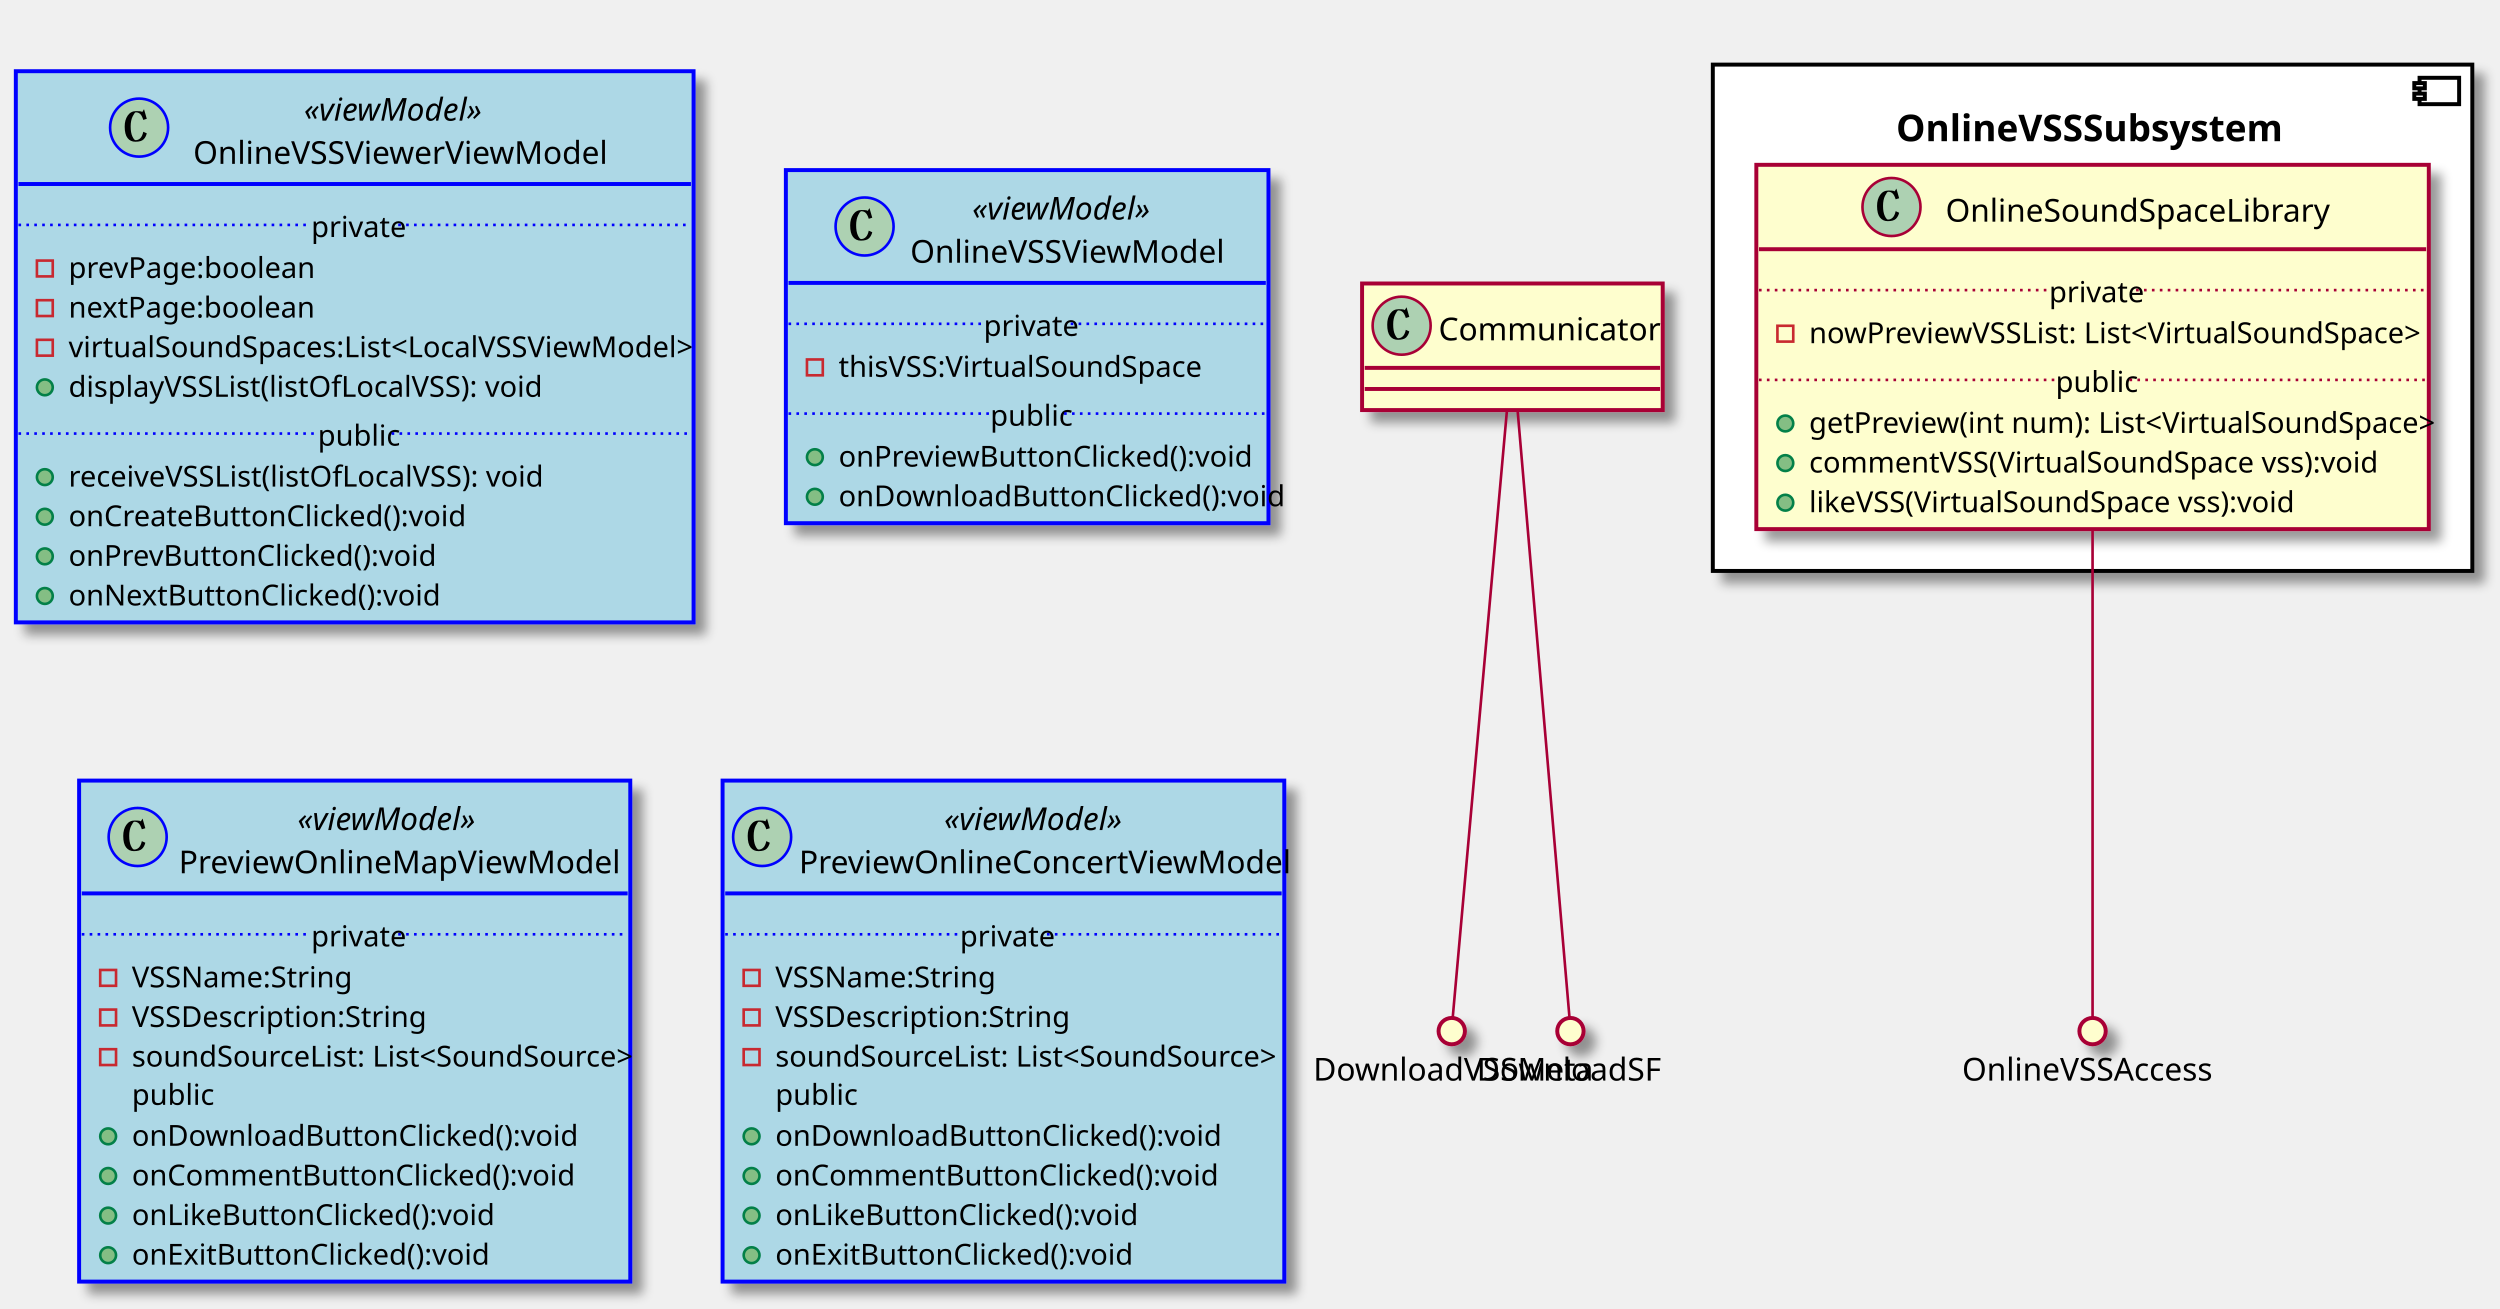
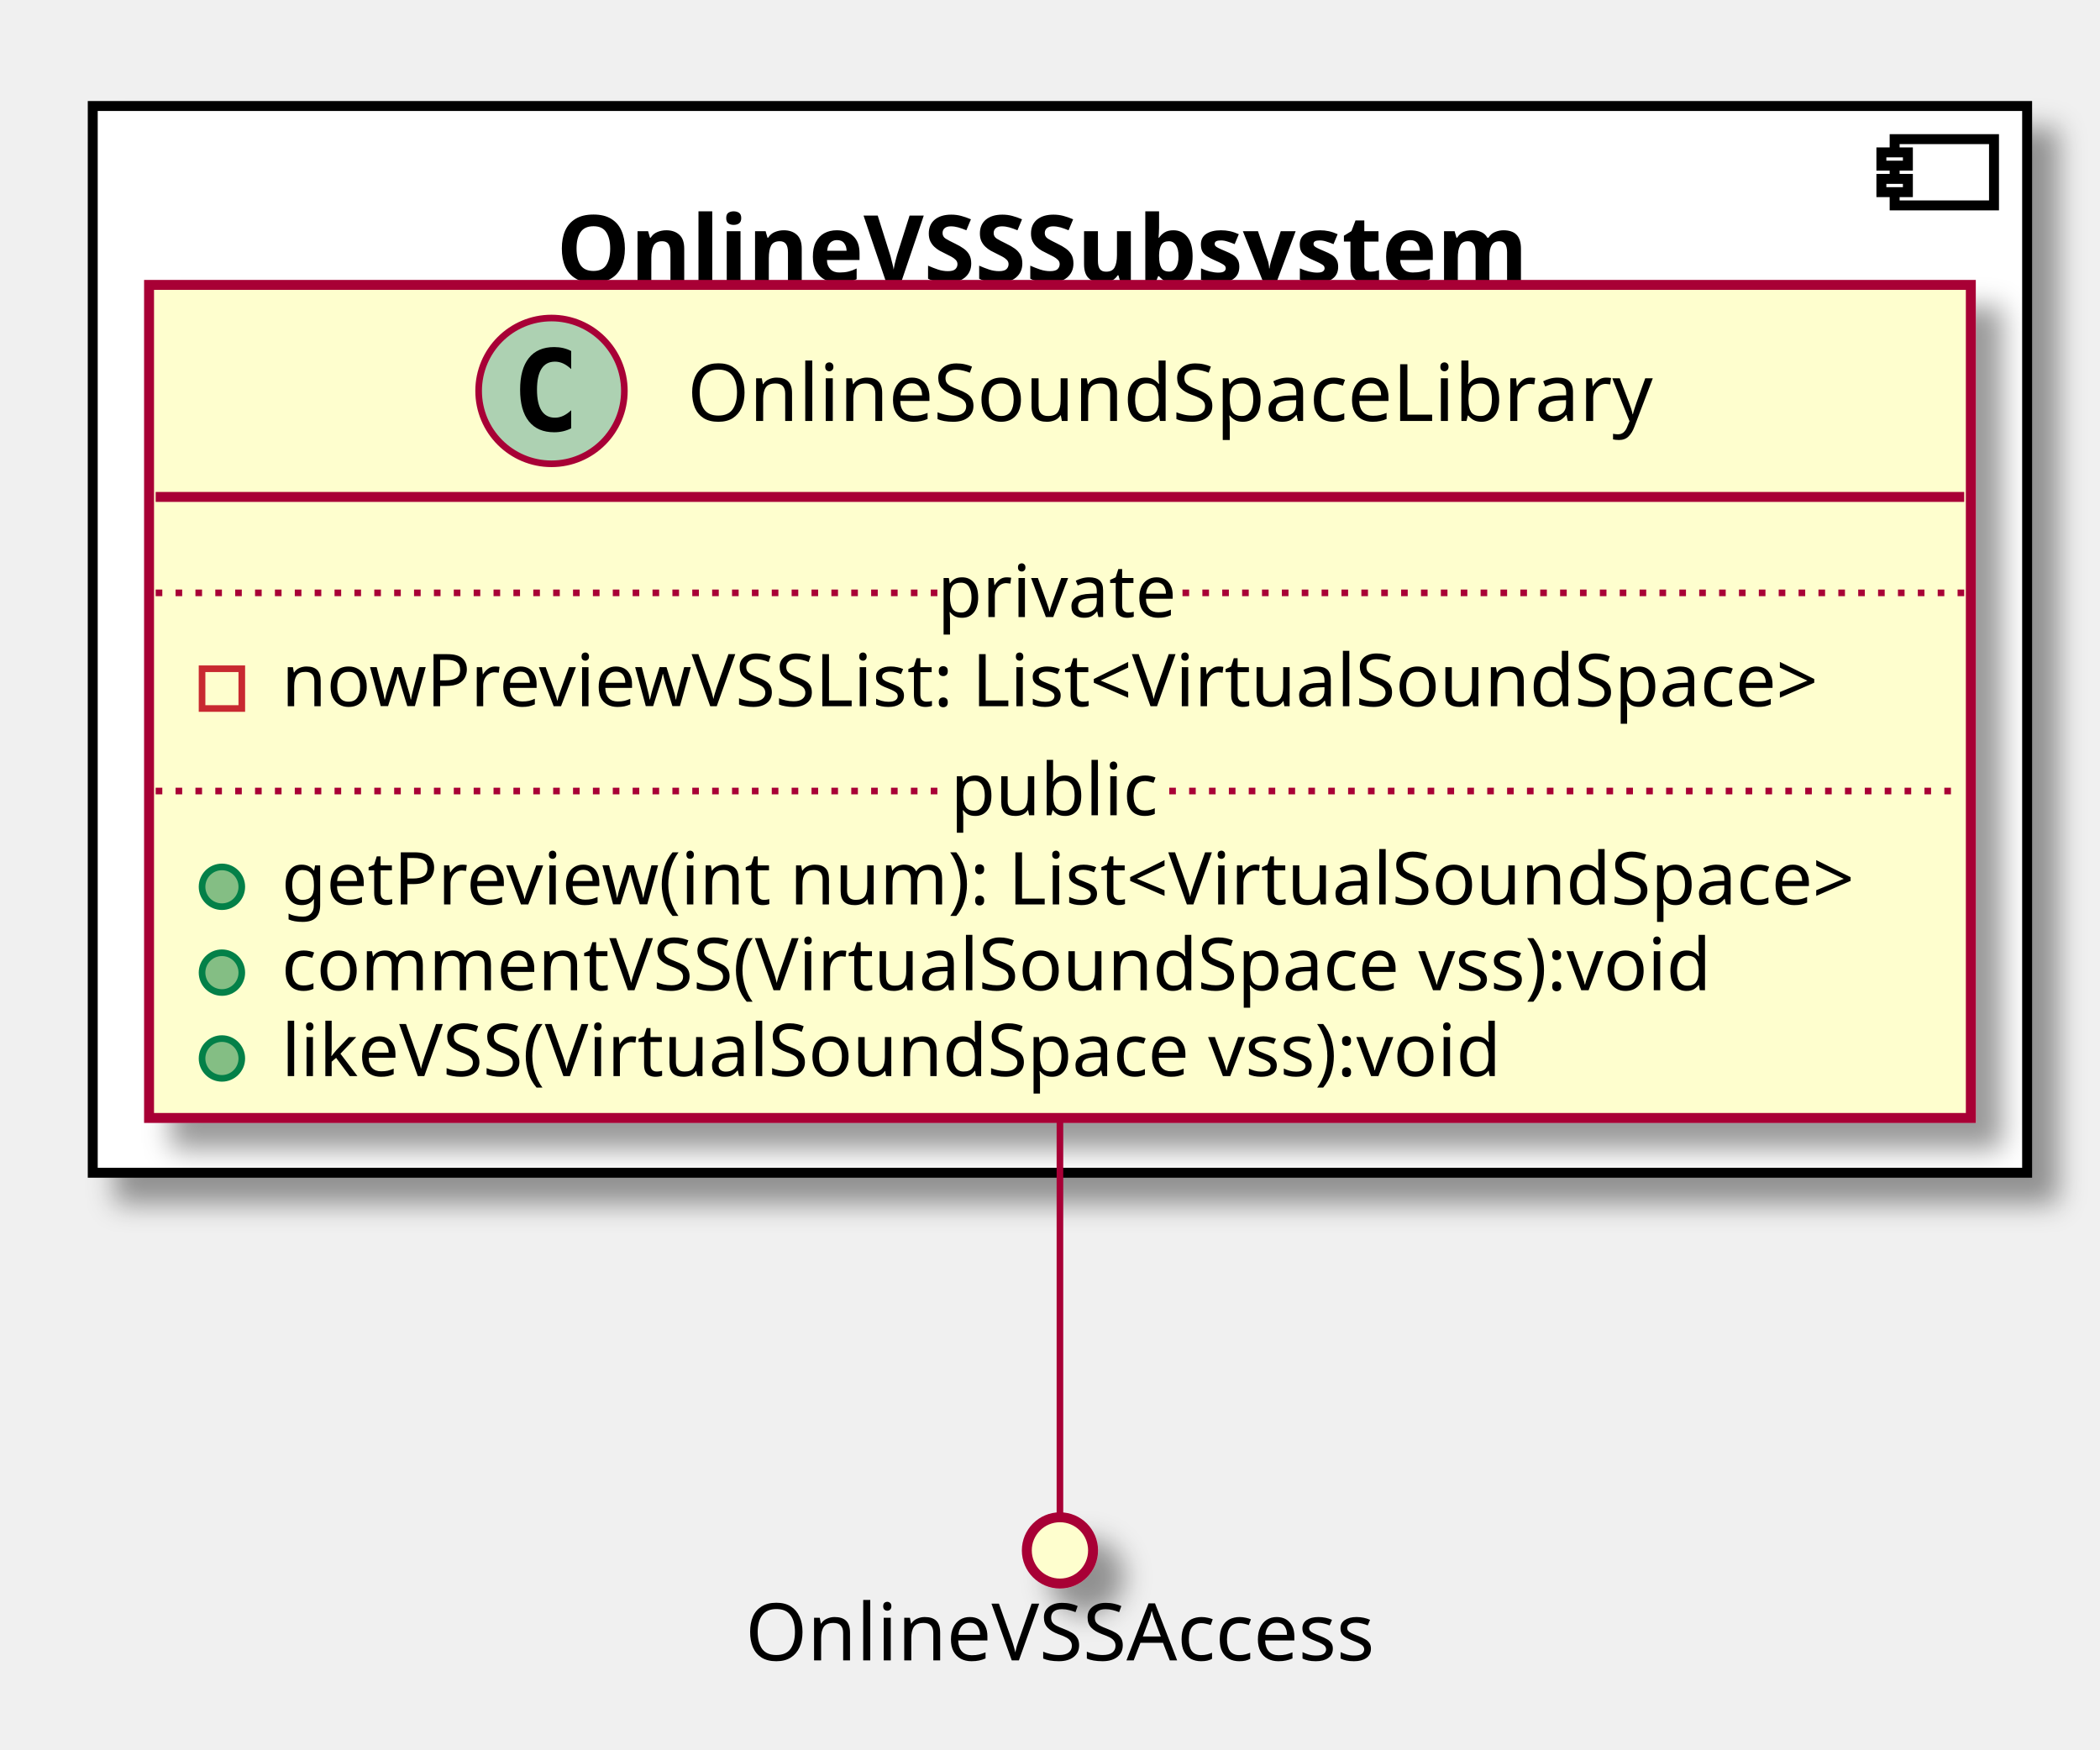
- <svg xmlns="http://www.w3.org/2000/svg" contentScriptType="application/ecmascript" contentStyleType="text/css" height="496px" preserveAspectRatio="none" style="width:948px;height:496px;" version="1.1" viewBox="0 0 948 496" width="948px" zoomAndPan="magnify">
+ <svg xmlns="http://www.w3.org/2000/svg" contentScriptType="application/ecmascript" contentStyleType="text/css" height="264px" preserveAspectRatio="none" style="width:317px;height:264px;" version="1.1" viewBox="0 0 317 264" width="317px" zoomAndPan="magnify">
  <defs>
-     <filter height="300%" id="f6d7cslmtcld" width="300%" x="-1" y="-1">
+     <filter height="300%" id="fdaoftv24bln3" width="300%" x="-1" y="-1">
      <feGaussianBlur result="blurOut" stdDeviation="2.0" />
      <feColorMatrix in="blurOut" result="blurOut2" type="matrix" values="0 0 0 0 0 0 0 0 0 0 0 0 0 0 0 0 0 0 .4 0" />
      <feOffset dx="4.0" dy="4.0" in="blurOut2" result="blurOut3" />
      <feBlend in="SourceGraphic" in2="blurOut3" mode="normal" />
    </filter>
  </defs>
  <g>
-     <rect fill="#FFFFFF" filter="url(#f6d7cslmtcld)" height="192" style="stroke: #000000; stroke-width: 1.5;" width="288" x="649.5" y="24.5" />
-     <rect fill="#FFFFFF" height="10" style="stroke: #000000; stroke-width: 1.5;" width="15" x="917.5" y="29.5" />
-     <rect fill="#FFFFFF" height="2" style="stroke: #000000; stroke-width: 1.5;" width="4" x="915.5" y="31.5" />
-     <rect fill="#FFFFFF" height="2" style="stroke: #000000; stroke-width: 1.5;" width="4" x="915.5" y="35.5" />
-     <text fill="#000000" font-family="sans-serif" font-size="14" font-weight="bold" lengthAdjust="spacingAndGlyphs" textLength="149" x="719" y="53.544">OnlineVSSSubsystem</text>
-     <rect fill="#FEFECE" filter="url(#f6d7cslmtcld)" height="138.138" id="OnlineSoundSpaceLibrary" style="stroke: #A80036; stroke-width: 1.5;" width="255" x="666" y="62.5" />
-     <ellipse cx="717.25" cy="78.5" fill="#ADD1B2" rx="11" ry="11" style="stroke: #A80036; stroke-width: 1.0;" />
-     <path d="M715.828,83.859 Q713.969,83.859 712.875,82.469 Q711.781,81.078 711.781,78.094 Q711.781,75.562 712.945,73.906 Q714.109,72.25 716.094,72.25 Q717.562,72.25 718.031,72.375 Q718.5,72.578 718.5,72.578 Q718.5,72.578 718.5,72.508 Q718.5,72.438 719.109,71.516 L720.156,75.172 L718.828,75.578 Q718.359,74.031 717.695,73.367 Q717.031,72.703 715.969,72.703 Q715.578,72.703 714.812,74.234 Q714.047,75.766 714.047,78.016 Q714.047,80.484 714.711,81.875 Q715.375,83.266 715.906,83.266 Q716.969,83.266 717.727,82.5 Q718.484,81.734 718.828,80.078 L720.156,80.672 Q719.828,82.078 718.93,82.969 Q718.031,83.859 715.828,83.859 Z " />
-     <text fill="#000000" font-family="sans-serif" font-size="12" lengthAdjust="spacingAndGlyphs" textLength="144" x="737.75" y="84.058">OnlineSoundSpaceLibrary</text>
-     <line style="stroke: #A80036; stroke-width: 1.5;" x1="667" x2="920" y1="94.5" y2="94.5" />
-     <rect fill="none" height="6" style="stroke: #C82930; stroke-width: 1.0;" width="6" x="674" y="123.534" />
-     <text fill="#000000" font-family="sans-serif" font-size="11" lengthAdjust="spacingAndGlyphs" textLength="229" x="686" y="130.129">nowPreviewVSSList: List&lt;VirtualSoundSpace&gt;</text>
-     <line style="stroke: #A80036; stroke-width: 1.0; stroke-dasharray: 1.0,2.0;" x1="667" x2="777" y1="110.011" y2="110.011" />
-     <text fill="#000000" font-family="sans-serif" font-size="11" lengthAdjust="spacingAndGlyphs" textLength="33" x="777" y="114.606">private</text>
-     <line style="stroke: #A80036; stroke-width: 1.0; stroke-dasharray: 1.0,2.0;" x1="810" x2="920" y1="110.011" y2="110.011" />
-     <ellipse cx="677" cy="160.58" fill="#84BE84" rx="3" ry="3" style="stroke: #038048; stroke-width: 1.0;" />
-     <text fill="#000000" font-family="sans-serif" font-size="11" lengthAdjust="spacingAndGlyphs" textLength="225" x="686" y="164.175">getPreview(int num): List&lt;VirtualSoundSpace&gt;</text>
-     <ellipse cx="677" cy="175.603" fill="#84BE84" rx="3" ry="3" style="stroke: #038048; stroke-width: 1.0;" />
-     <text fill="#000000" font-family="sans-serif" font-size="11" lengthAdjust="spacingAndGlyphs" textLength="210" x="686" y="179.198">commentVSS(VirtualSoundSpace vss):void</text>
-     <ellipse cx="677" cy="190.626" fill="#84BE84" rx="3" ry="3" style="stroke: #038048; stroke-width: 1.0;" />
-     <text fill="#000000" font-family="sans-serif" font-size="11" lengthAdjust="spacingAndGlyphs" textLength="182" x="686" y="194.221">likeVSS(VirtualSoundSpace vss):void</text>
-     <line style="stroke: #A80036; stroke-width: 1.0; stroke-dasharray: 1.0,2.0;" x1="667" x2="779.5" y1="144.057" y2="144.057" />
-     <text fill="#000000" font-family="sans-serif" font-size="11" lengthAdjust="spacingAndGlyphs" textLength="28" x="779.5" y="148.652">public</text>
-     <line style="stroke: #A80036; stroke-width: 1.0; stroke-dasharray: 1.0,2.0;" x1="807.5" x2="920" y1="144.057" y2="144.057" />
-     <rect fill="#ADD8E6" filter="url(#f6d7cslmtcld)" height="209.007" id="OnlineVSSViewerViewModel" style="stroke: #0000FF; stroke-width: 1.5;" width="257" x="6" y="27" />
-     <ellipse cx="52.75" cy="48.389" fill="#ADD1B2" rx="11" ry="11" style="stroke: #0000FF; stroke-width: 1.0;" />
-     <path d="M51.328,53.748 Q49.469,53.748 48.375,52.357 Q47.281,50.967 47.281,47.982 Q47.281,45.451 48.445,43.795 Q49.609,42.139 51.594,42.139 Q53.062,42.139 53.531,42.264 Q54,42.467 54,42.467 Q54,42.467 54,42.397 Q54,42.326 54.609,41.404 L55.656,45.06 L54.328,45.467 Q53.859,43.92 53.195,43.256 Q52.531,42.592 51.469,42.592 Q51.078,42.592 50.312,44.123 Q49.547,45.654 49.547,47.904 Q49.547,50.373 50.211,51.764 Q50.875,53.154 51.406,53.154 Q52.469,53.154 53.227,52.389 Q53.984,51.623 54.328,49.967 L55.656,50.56 Q55.328,51.967 54.43,52.857 Q53.531,53.748 51.328,53.748 Z " />
-     <text fill="#000000" font-family="sans-serif" font-size="12" font-style="italic" lengthAdjust="spacingAndGlyphs" textLength="71" x="115.25" y="45.752">«viewModel»</text>
-     <text fill="#000000" font-family="sans-serif" font-size="12" lengthAdjust="spacingAndGlyphs" textLength="155" x="73.25" y="62.141">OnlineVSSViewerViewModel</text>
-     <line style="stroke: #0000FF; stroke-width: 1.5;" x1="7" x2="262" y1="69.777" y2="69.777" />
-     <rect fill="none" height="6" style="stroke: #C82930; stroke-width: 1.0;" width="6" x="14" y="98.812" />
-     <text fill="#000000" font-family="sans-serif" font-size="11" lengthAdjust="spacingAndGlyphs" textLength="87" x="26" y="105.406">prevPage:boolean</text>
-     <rect fill="none" height="6" style="stroke: #C82930; stroke-width: 1.0;" width="6" x="14" y="113.835" />
-     <text fill="#000000" font-family="sans-serif" font-size="11" lengthAdjust="spacingAndGlyphs" textLength="86" x="26" y="120.429">nextPage:boolean</text>
-     <rect fill="none" height="6" style="stroke: #C82930; stroke-width: 1.0;" width="6" x="14" y="128.858" />
-     <text fill="#000000" font-family="sans-serif" font-size="11" lengthAdjust="spacingAndGlyphs" textLength="231" x="26" y="135.452">virtualSoundSpaces:List&lt;LocalVSSViewModel&gt;</text>
-     <ellipse cx="17" cy="146.881" fill="#84BE84" rx="3" ry="3" style="stroke: #038048; stroke-width: 1.0;" />
-     <text fill="#000000" font-family="sans-serif" font-size="11" lengthAdjust="spacingAndGlyphs" textLength="180" x="26" y="150.475">displayVSSList(listOfLocalVSS): void</text>
-     <line style="stroke: #0000FF; stroke-width: 1.0; stroke-dasharray: 1.0,2.0;" x1="7" x2="118" y1="85.289" y2="85.289" />
-     <text fill="#000000" font-family="sans-serif" font-size="11" lengthAdjust="spacingAndGlyphs" textLength="33" x="118" y="89.883">private</text>
-     <line style="stroke: #0000FF; stroke-width: 1.0; stroke-dasharray: 1.0,2.0;" x1="151" x2="262" y1="85.289" y2="85.289" />
-     <ellipse cx="17" cy="180.927" fill="#84BE84" rx="3" ry="3" style="stroke: #038048; stroke-width: 1.0;" />
-     <text fill="#000000" font-family="sans-serif" font-size="11" lengthAdjust="spacingAndGlyphs" textLength="182" x="26" y="184.521">receiveVSSList(listOfLocalVSS): void</text>
-     <ellipse cx="17" cy="195.95" fill="#84BE84" rx="3" ry="3" style="stroke: #038048; stroke-width: 1.0;" />
-     <text fill="#000000" font-family="sans-serif" font-size="11" lengthAdjust="spacingAndGlyphs" textLength="140" x="26" y="199.544">onCreateButtonClicked():void</text>
-     <ellipse cx="17" cy="210.972" fill="#84BE84" rx="3" ry="3" style="stroke: #038048; stroke-width: 1.0;" />
-     <text fill="#000000" font-family="sans-serif" font-size="11" lengthAdjust="spacingAndGlyphs" textLength="130" x="26" y="214.567">onPrevButtonClicked():void</text>
-     <ellipse cx="17" cy="225.995" fill="#84BE84" rx="3" ry="3" style="stroke: #038048; stroke-width: 1.0;" />
-     <text fill="#000000" font-family="sans-serif" font-size="11" lengthAdjust="spacingAndGlyphs" textLength="130" x="26" y="229.59">onNextButtonClicked():void</text>
-     <line style="stroke: #0000FF; stroke-width: 1.0; stroke-dasharray: 1.0,2.0;" x1="7" x2="120.5" y1="164.404" y2="164.404" />
-     <text fill="#000000" font-family="sans-serif" font-size="11" lengthAdjust="spacingAndGlyphs" textLength="28" x="120.5" y="168.998">public</text>
-     <line style="stroke: #0000FF; stroke-width: 1.0; stroke-dasharray: 1.0,2.0;" x1="148.5" x2="262" y1="164.404" y2="164.404" />
-     <rect fill="#ADD8E6" filter="url(#f6d7cslmtcld)" height="133.892" id="OnlineVSSViewModel" style="stroke: #0000FF; stroke-width: 1.5;" width="183" x="298" y="64.5" />
-     <ellipse cx="327.85" cy="85.889" fill="#ADD1B2" rx="11" ry="11" style="stroke: #0000FF; stroke-width: 1.0;" />
-     <path d="M326.428,91.248 Q324.569,91.248 323.475,89.857 Q322.381,88.467 322.381,85.482 Q322.381,82.951 323.545,81.295 Q324.709,79.639 326.694,79.639 Q328.163,79.639 328.631,79.764 Q329.1,79.967 329.1,79.967 Q329.1,79.967 329.1,79.897 Q329.1,79.826 329.709,78.904 L330.756,82.561 L329.428,82.967 Q328.959,81.42 328.295,80.756 Q327.631,80.092 326.569,80.092 Q326.178,80.092 325.413,81.623 Q324.647,83.154 324.647,85.404 Q324.647,87.873 325.311,89.264 Q325.975,90.654 326.506,90.654 Q327.569,90.654 328.327,89.889 Q329.084,89.123 329.428,87.467 L330.756,88.061 Q330.428,89.467 329.53,90.357 Q328.631,91.248 326.428,91.248 Z " />
-     <text fill="#000000" font-family="sans-serif" font-size="12" font-style="italic" lengthAdjust="spacingAndGlyphs" textLength="71" x="368.65" y="83.252">«viewModel»</text>
-     <text fill="#000000" font-family="sans-serif" font-size="12" lengthAdjust="spacingAndGlyphs" textLength="118" x="345.15" y="99.641">OnlineVSSViewModel</text>
-     <line style="stroke: #0000FF; stroke-width: 1.5;" x1="299" x2="480" y1="107.277" y2="107.277" />
-     <rect fill="none" height="6" style="stroke: #C82930; stroke-width: 1.0;" width="6" x="306" y="136.312" />
-     <text fill="#000000" font-family="sans-serif" font-size="11" lengthAdjust="spacingAndGlyphs" textLength="135" x="318" y="142.906">thisVSS:VirtualSoundSpace</text>
-     <line style="stroke: #0000FF; stroke-width: 1.0; stroke-dasharray: 1.0,2.0;" x1="299" x2="373" y1="122.789" y2="122.789" />
-     <text fill="#000000" font-family="sans-serif" font-size="11" lengthAdjust="spacingAndGlyphs" textLength="33" x="373" y="127.383">private</text>
-     <line style="stroke: #0000FF; stroke-width: 1.0; stroke-dasharray: 1.0,2.0;" x1="406" x2="480" y1="122.789" y2="122.789" />
-     <ellipse cx="309" cy="173.358" fill="#84BE84" rx="3" ry="3" style="stroke: #038048; stroke-width: 1.0;" />
-     <text fill="#000000" font-family="sans-serif" font-size="11" lengthAdjust="spacingAndGlyphs" textLength="148" x="318" y="176.952">onPreviewButtonClicked():void</text>
-     <ellipse cx="309" cy="188.381" fill="#84BE84" rx="3" ry="3" style="stroke: #038048; stroke-width: 1.0;" />
-     <text fill="#000000" font-family="sans-serif" font-size="11" lengthAdjust="spacingAndGlyphs" textLength="157" x="318" y="191.975">onDownloadButtonClicked():void</text>
-     <line style="stroke: #0000FF; stroke-width: 1.0; stroke-dasharray: 1.0,2.0;" x1="299" x2="375.5" y1="156.835" y2="156.835" />
-     <text fill="#000000" font-family="sans-serif" font-size="11" lengthAdjust="spacingAndGlyphs" textLength="28" x="375.5" y="161.429">public</text>
-     <line style="stroke: #0000FF; stroke-width: 1.0; stroke-dasharray: 1.0,2.0;" x1="403.5" x2="480" y1="156.835" y2="156.835" />
-     <rect fill="#ADD8E6" filter="url(#f6d7cslmtcld)" height="189.984" id="PreviewOnlineMapViewModel" style="stroke: #0000FF; stroke-width: 1.5;" width="209" x="30" y="296" />
-     <ellipse cx="52.2" cy="317.389" fill="#ADD1B2" rx="11" ry="11" style="stroke: #0000FF; stroke-width: 1.0;" />
-     <path d="M50.778,322.748 Q48.919,322.748 47.825,321.357 Q46.731,319.967 46.731,316.982 Q46.731,314.451 47.895,312.795 Q49.059,311.139 51.044,311.139 Q52.513,311.139 52.981,311.264 Q53.45,311.467 53.45,311.467 Q53.45,311.467 53.45,311.397 Q53.45,311.326 54.059,310.404 L55.106,314.06 L53.778,314.467 Q53.309,312.92 52.645,312.256 Q51.981,311.592 50.919,311.592 Q50.528,311.592 49.763,313.123 Q48.997,314.654 48.997,316.904 Q48.997,319.373 49.661,320.764 Q50.325,322.154 50.856,322.154 Q51.919,322.154 52.677,321.389 Q53.434,320.623 53.778,318.967 L55.106,319.56 Q54.778,320.967 53.88,321.857 Q52.981,322.748 50.778,322.748 Z " />
-     <text fill="#000000" font-family="sans-serif" font-size="12" font-style="italic" lengthAdjust="spacingAndGlyphs" textLength="71" x="112.8" y="314.752">«viewModel»</text>
-     <text fill="#000000" font-family="sans-serif" font-size="12" lengthAdjust="spacingAndGlyphs" textLength="161" x="67.8" y="331.141">PreviewOnlineMapViewModel</text>
-     <line style="stroke: #0000FF; stroke-width: 1.5;" x1="31" x2="238" y1="338.777" y2="338.777" />
-     <rect fill="none" height="6" style="stroke: #C82930; stroke-width: 1.0;" width="6" x="38" y="367.812" />
-     <text fill="#000000" font-family="sans-serif" font-size="11" lengthAdjust="spacingAndGlyphs" textLength="80" x="50" y="374.406">VSSName:String</text>
-     <rect fill="none" height="6" style="stroke: #C82930; stroke-width: 1.0;" width="6" x="38" y="382.835" />
-     <text fill="#000000" font-family="sans-serif" font-size="11" lengthAdjust="spacingAndGlyphs" textLength="107" x="50" y="389.429">VSSDescription:String</text>
-     <rect fill="none" height="6" style="stroke: #C82930; stroke-width: 1.0;" width="6" x="38" y="397.858" />
-     <text fill="#000000" font-family="sans-serif" font-size="11" lengthAdjust="spacingAndGlyphs" textLength="183" x="50" y="404.452">soundSourceList: List&lt;SoundSource&gt;</text>
-     <line style="stroke: #0000FF; stroke-width: 1.0; stroke-dasharray: 1.0,2.0;" x1="50" x2="50" y1="414.381" y2="414.381" />
-     <text fill="#000000" font-family="sans-serif" font-size="11" lengthAdjust="spacingAndGlyphs" textLength="28" x="50" y="418.975">public</text>
-     <line style="stroke: #0000FF; stroke-width: 1.0; stroke-dasharray: 1.0,2.0;" x1="78" x2="78" y1="414.381" y2="414.381" />
-     <ellipse cx="41" cy="430.904" fill="#84BE84" rx="3" ry="3" style="stroke: #038048; stroke-width: 1.0;" />
-     <text fill="#000000" font-family="sans-serif" font-size="11" lengthAdjust="spacingAndGlyphs" textLength="157" x="50" y="434.498">onDownloadButtonClicked():void</text>
-     <ellipse cx="41" cy="445.926" fill="#84BE84" rx="3" ry="3" style="stroke: #038048; stroke-width: 1.0;" />
-     <text fill="#000000" font-family="sans-serif" font-size="11" lengthAdjust="spacingAndGlyphs" textLength="152" x="50" y="449.521">onCommentButtonClicked():void</text>
-     <ellipse cx="41" cy="460.95" fill="#84BE84" rx="3" ry="3" style="stroke: #038048; stroke-width: 1.0;" />
-     <text fill="#000000" font-family="sans-serif" font-size="11" lengthAdjust="spacingAndGlyphs" textLength="127" x="50" y="464.544">onLikeButtonClicked():void</text>
-     <ellipse cx="41" cy="475.972" fill="#84BE84" rx="3" ry="3" style="stroke: #038048; stroke-width: 1.0;" />
-     <text fill="#000000" font-family="sans-serif" font-size="11" lengthAdjust="spacingAndGlyphs" textLength="125" x="50" y="479.567">onExitButtonClicked():void</text>
-     <line style="stroke: #0000FF; stroke-width: 1.0; stroke-dasharray: 1.0,2.0;" x1="31" x2="118" y1="354.289" y2="354.289" />
-     <text fill="#000000" font-family="sans-serif" font-size="11" lengthAdjust="spacingAndGlyphs" textLength="33" x="118" y="358.883">private</text>
-     <line style="stroke: #0000FF; stroke-width: 1.0; stroke-dasharray: 1.0,2.0;" x1="151" x2="238" y1="354.289" y2="354.289" />
-     <rect fill="#ADD8E6" filter="url(#f6d7cslmtcld)" height="189.984" id="PreviewOnlineConcertViewModel" style="stroke: #0000FF; stroke-width: 1.5;" width="213" x="274" y="296" />
-     <ellipse cx="289" cy="317.389" fill="#ADD1B2" rx="11" ry="11" style="stroke: #0000FF; stroke-width: 1.0;" />
-     <path d="M287.578,322.748 Q285.719,322.748 284.625,321.357 Q283.531,319.967 283.531,316.982 Q283.531,314.451 284.695,312.795 Q285.859,311.139 287.844,311.139 Q289.312,311.139 289.781,311.264 Q290.25,311.467 290.25,311.467 Q290.25,311.467 290.25,311.397 Q290.25,311.326 290.859,310.404 L291.906,314.06 L290.578,314.467 Q290.109,312.92 289.445,312.256 Q288.781,311.592 287.719,311.592 Q287.328,311.592 286.562,313.123 Q285.797,314.654 285.797,316.904 Q285.797,319.373 286.461,320.764 Q287.125,322.154 287.656,322.154 Q288.719,322.154 289.477,321.389 Q290.234,320.623 290.578,318.967 L291.906,319.56 Q291.578,320.967 290.68,321.857 Q289.781,322.748 287.578,322.748 Z " />
-     <text fill="#000000" font-family="sans-serif" font-size="12" font-style="italic" lengthAdjust="spacingAndGlyphs" textLength="71" x="358" y="314.752">«viewModel»</text>
-     <text fill="#000000" font-family="sans-serif" font-size="12" lengthAdjust="spacingAndGlyphs" textLength="181" x="303" y="331.141">PreviewOnlineConcertViewModel</text>
-     <line style="stroke: #0000FF; stroke-width: 1.5;" x1="275" x2="486" y1="338.777" y2="338.777" />
-     <rect fill="none" height="6" style="stroke: #C82930; stroke-width: 1.0;" width="6" x="282" y="367.812" />
-     <text fill="#000000" font-family="sans-serif" font-size="11" lengthAdjust="spacingAndGlyphs" textLength="80" x="294" y="374.406">VSSName:String</text>
-     <rect fill="none" height="6" style="stroke: #C82930; stroke-width: 1.0;" width="6" x="282" y="382.835" />
-     <text fill="#000000" font-family="sans-serif" font-size="11" lengthAdjust="spacingAndGlyphs" textLength="107" x="294" y="389.429">VSSDescription:String</text>
-     <rect fill="none" height="6" style="stroke: #C82930; stroke-width: 1.0;" width="6" x="282" y="397.858" />
-     <text fill="#000000" font-family="sans-serif" font-size="11" lengthAdjust="spacingAndGlyphs" textLength="183" x="294" y="404.452">soundSourceList: List&lt;SoundSource&gt;</text>
-     <line style="stroke: #0000FF; stroke-width: 1.0; stroke-dasharray: 1.0,2.0;" x1="294" x2="294" y1="414.381" y2="414.381" />
-     <text fill="#000000" font-family="sans-serif" font-size="11" lengthAdjust="spacingAndGlyphs" textLength="28" x="294" y="418.975">public</text>
-     <line style="stroke: #0000FF; stroke-width: 1.0; stroke-dasharray: 1.0,2.0;" x1="322" x2="322" y1="414.381" y2="414.381" />
-     <ellipse cx="285" cy="430.904" fill="#84BE84" rx="3" ry="3" style="stroke: #038048; stroke-width: 1.0;" />
-     <text fill="#000000" font-family="sans-serif" font-size="11" lengthAdjust="spacingAndGlyphs" textLength="157" x="294" y="434.498">onDownloadButtonClicked():void</text>
-     <ellipse cx="285" cy="445.926" fill="#84BE84" rx="3" ry="3" style="stroke: #038048; stroke-width: 1.0;" />
-     <text fill="#000000" font-family="sans-serif" font-size="11" lengthAdjust="spacingAndGlyphs" textLength="152" x="294" y="449.521">onCommentButtonClicked():void</text>
-     <ellipse cx="285" cy="460.95" fill="#84BE84" rx="3" ry="3" style="stroke: #038048; stroke-width: 1.0;" />
-     <text fill="#000000" font-family="sans-serif" font-size="11" lengthAdjust="spacingAndGlyphs" textLength="127" x="294" y="464.544">onLikeButtonClicked():void</text>
-     <ellipse cx="285" cy="475.972" fill="#84BE84" rx="3" ry="3" style="stroke: #038048; stroke-width: 1.0;" />
-     <text fill="#000000" font-family="sans-serif" font-size="11" lengthAdjust="spacingAndGlyphs" textLength="125" x="294" y="479.567">onExitButtonClicked():void</text>
-     <line style="stroke: #0000FF; stroke-width: 1.0; stroke-dasharray: 1.0,2.0;" x1="275" x2="364" y1="354.289" y2="354.289" />
-     <text fill="#000000" font-family="sans-serif" font-size="11" lengthAdjust="spacingAndGlyphs" textLength="33" x="364" y="358.883">private</text>
-     <line style="stroke: #0000FF; stroke-width: 1.0; stroke-dasharray: 1.0,2.0;" x1="397" x2="486" y1="354.289" y2="354.289" />
-     <rect fill="#FEFECE" filter="url(#f6d7cslmtcld)" height="48" id="Communicator" style="stroke: #A80036; stroke-width: 1.5;" width="114" x="516.5" y="107.5" />
-     <ellipse cx="531.5" cy="123.5" fill="#ADD1B2" rx="11" ry="11" style="stroke: #A80036; stroke-width: 1.0;" />
-     <path d="M530.078,128.859 Q528.219,128.859 527.125,127.469 Q526.031,126.078 526.031,123.094 Q526.031,120.562 527.195,118.906 Q528.359,117.25 530.344,117.25 Q531.812,117.25 532.281,117.375 Q532.75,117.578 532.75,117.578 Q532.75,117.578 532.75,117.508 Q532.75,117.438 533.359,116.516 L534.406,120.172 L533.078,120.578 Q532.609,119.031 531.945,118.367 Q531.281,117.703 530.219,117.703 Q529.828,117.703 529.062,119.234 Q528.297,120.766 528.297,123.016 Q528.297,125.484 528.961,126.875 Q529.625,128.266 530.156,128.266 Q531.219,128.266 531.977,127.5 Q532.734,126.734 533.078,125.078 L534.406,125.672 Q534.078,127.078 533.18,127.969 Q532.281,128.859 530.078,128.859 Z " />
-     <text fill="#000000" font-family="sans-serif" font-size="12" lengthAdjust="spacingAndGlyphs" textLength="82" x="545.5" y="129.058">Communicator</text>
-     <line style="stroke: #A80036; stroke-width: 1.5;" x1="517.5" x2="629.5" y1="139.5" y2="139.5" />
-     <line style="stroke: #A80036; stroke-width: 1.5;" x1="517.5" x2="629.5" y1="147.5" y2="147.5" />
-     <ellipse cx="550.5" cy="391" fill="#FEFECE" filter="url(#f6d7cslmtcld)" rx="5" ry="5" style="stroke: #A80036; stroke-width: 1.5;" />
-     <text fill="#000000" font-family="sans-serif" font-size="12" lengthAdjust="spacingAndGlyphs" textLength="105" x="498" y="409.752">DownloadVSSMeta</text>
-     <ellipse cx="595.5" cy="391" fill="#FEFECE" filter="url(#f6d7cslmtcld)" rx="5" ry="5" style="stroke: #A80036; stroke-width: 1.5;" />
-     <text fill="#000000" font-family="sans-serif" font-size="12" lengthAdjust="spacingAndGlyphs" textLength="71" x="560" y="409.752">DownloadSF</text>
-     <ellipse cx="793.5" cy="391" fill="#FEFECE" filter="url(#f6d7cslmtcld)" rx="5" ry="5" style="stroke: #A80036; stroke-width: 1.5;" />
-     <text fill="#000000" font-family="sans-serif" font-size="12" lengthAdjust="spacingAndGlyphs" textLength="99" x="744" y="409.752">OnlineVSSAccess</text>
-     <path d="M571.418,155.806 C566.287,213.249 553.276,358.918 550.882,385.726 " fill="none" id="Communicator-Communicatorlol9" style="stroke: #A80036; stroke-width: 1.0;" />
-     <path d="M575.491,155.806 C580.399,213.249 592.844,358.918 595.135,385.726 " fill="none" id="Communicator-Communicatorlol12" style="stroke: #A80036; stroke-width: 1.0;" />
-     <path d="M793.5,200.829 C793.5,268.473 793.5,364.894 793.5,385.871 " fill="none" id="OnlineSoundSpaceLibrary-OnlineSoundSpaceLibrarylol15" style="stroke: #A80036; stroke-width: 1.0;" />
+     <rect fill="#FFFFFF" filter="url(#fdaoftv24bln3)" height="161" style="stroke: #000000; stroke-width: 1.5;" width="292" x="14" y="16" />
+     <rect fill="#FFFFFF" height="10" style="stroke: #000000; stroke-width: 1.5;" width="15" x="286" y="21" />
+     <rect fill="#FFFFFF" height="2" style="stroke: #000000; stroke-width: 1.5;" width="4" x="284" y="23" />
+     <rect fill="#FFFFFF" height="2" style="stroke: #000000; stroke-width: 1.5;" width="4" x="284" y="27" />
+     <text fill="#000000" font-family="sans-serif" font-size="14" font-weight="bold" lengthAdjust="spacingAndGlyphs" textLength="152" x="84" y="42.535">OnlineVSSSubsystem</text>
+     <rect fill="#FEFECE" filter="url(#fdaoftv24bln3)" height="125.731" id="OnlineSoundSpaceLibrary" style="stroke: #A80036; stroke-width: 1.5;" width="275" x="22.5" y="43" />
+     <ellipse cx="83.25" cy="59" fill="#ADD1B2" rx="11" ry="11" style="stroke: #A80036; stroke-width: 1.0;" />
+     <path d="M86.223,64.643 Q85.642,64.942 85.003,65.091 Q84.364,65.241 83.658,65.241 Q81.151,65.241 79.832,63.589 Q78.512,61.937 78.512,58.816 Q78.512,55.687 79.832,54.035 Q81.151,52.383 83.658,52.383 Q84.364,52.383 85.011,52.532 Q85.659,52.682 86.223,52.98 L86.223,55.703 Q85.592,55.122 84.999,54.852 Q84.405,54.583 83.774,54.583 Q82.43,54.583 81.745,55.649 Q81.06,56.716 81.06,58.816 Q81.06,60.908 81.745,61.974 Q82.43,63.041 83.774,63.041 Q84.405,63.041 84.999,62.771 Q85.592,62.502 86.223,61.92 Z " />
+     <text fill="#000000" font-family="sans-serif" font-size="12" lengthAdjust="spacingAndGlyphs" textLength="145" x="103.75" y="63.535">OnlineSoundSpaceLibrary</text>
+     <line style="stroke: #A80036; stroke-width: 1.5;" x1="23.5" x2="296.5" y1="75" y2="75" />
+     <rect fill="none" height="6" style="stroke: #C82930; stroke-width: 1.0;" width="6" x="30.5" y="100.933" />
+     <text fill="#000000" font-family="sans-serif" font-size="11" lengthAdjust="spacingAndGlyphs" textLength="243" x="42.5" y="106.59">nowPreviewVSSList: List&lt;VirtualSoundSpace&gt;</text>
+     <line style="stroke: #A80036; stroke-width: 1.0; stroke-dasharray: 1.0,2.0;" x1="23.5" x2="141.5" y1="89.478" y2="89.478" />
+     <text fill="#000000" font-family="sans-serif" font-size="11" lengthAdjust="spacingAndGlyphs" textLength="37" x="141.5" y="93.135">private</text>
+     <line style="stroke: #A80036; stroke-width: 1.0; stroke-dasharray: 1.0,2.0;" x1="178.5" x2="296.5" y1="89.478" y2="89.478" />
+     <ellipse cx="33.5" cy="133.843" fill="#84BE84" rx="3" ry="3" style="stroke: #038048; stroke-width: 1.0;" />
+     <text fill="#000000" font-family="sans-serif" font-size="11" lengthAdjust="spacingAndGlyphs" textLength="249" x="42.5" y="136.5">getPreview(int num): List&lt;VirtualSoundSpace&gt;</text>
+     <ellipse cx="33.5" cy="146.798" fill="#84BE84" rx="3" ry="3" style="stroke: #038048; stroke-width: 1.0;" />
+     <text fill="#000000" font-family="sans-serif" font-size="11" lengthAdjust="spacingAndGlyphs" textLength="224" x="42.5" y="149.455">commentVSS(VirtualSoundSpace vss):void</text>
+     <ellipse cx="33.5" cy="159.753" fill="#84BE84" rx="3" ry="3" style="stroke: #038048; stroke-width: 1.0;" />
+     <text fill="#000000" font-family="sans-serif" font-size="11" lengthAdjust="spacingAndGlyphs" textLength="192" x="42.5" y="162.41">likeVSS(VirtualSoundSpace vss):void</text>
+     <line style="stroke: #A80036; stroke-width: 1.0; stroke-dasharray: 1.0,2.0;" x1="23.5" x2="143.5" y1="119.388" y2="119.388" />
+     <text fill="#000000" font-family="sans-serif" font-size="11" lengthAdjust="spacingAndGlyphs" textLength="33" x="143.5" y="123.045">public</text>
+     <line style="stroke: #A80036; stroke-width: 1.0; stroke-dasharray: 1.0,2.0;" x1="176.5" x2="296.5" y1="119.388" y2="119.388" />
+     <ellipse cx="160" cy="234" fill="#FEFECE" filter="url(#fdaoftv24bln3)" rx="5" ry="5" style="stroke: #A80036; stroke-width: 1.5;" />
+     <text fill="#000000" font-family="sans-serif" font-size="12" lengthAdjust="spacingAndGlyphs" textLength="95" x="112.5" y="250.602">OnlineVSSAccess</text>
+     <path d="M160,169.25 C160,193.688 160,218.272 160,228.746 " fill="none" id="OnlineSoundSpaceLibrary-OnlineSoundSpaceLibrarylol118" style="stroke: #A80036; stroke-width: 1.0;" />
  </g>
</svg>
